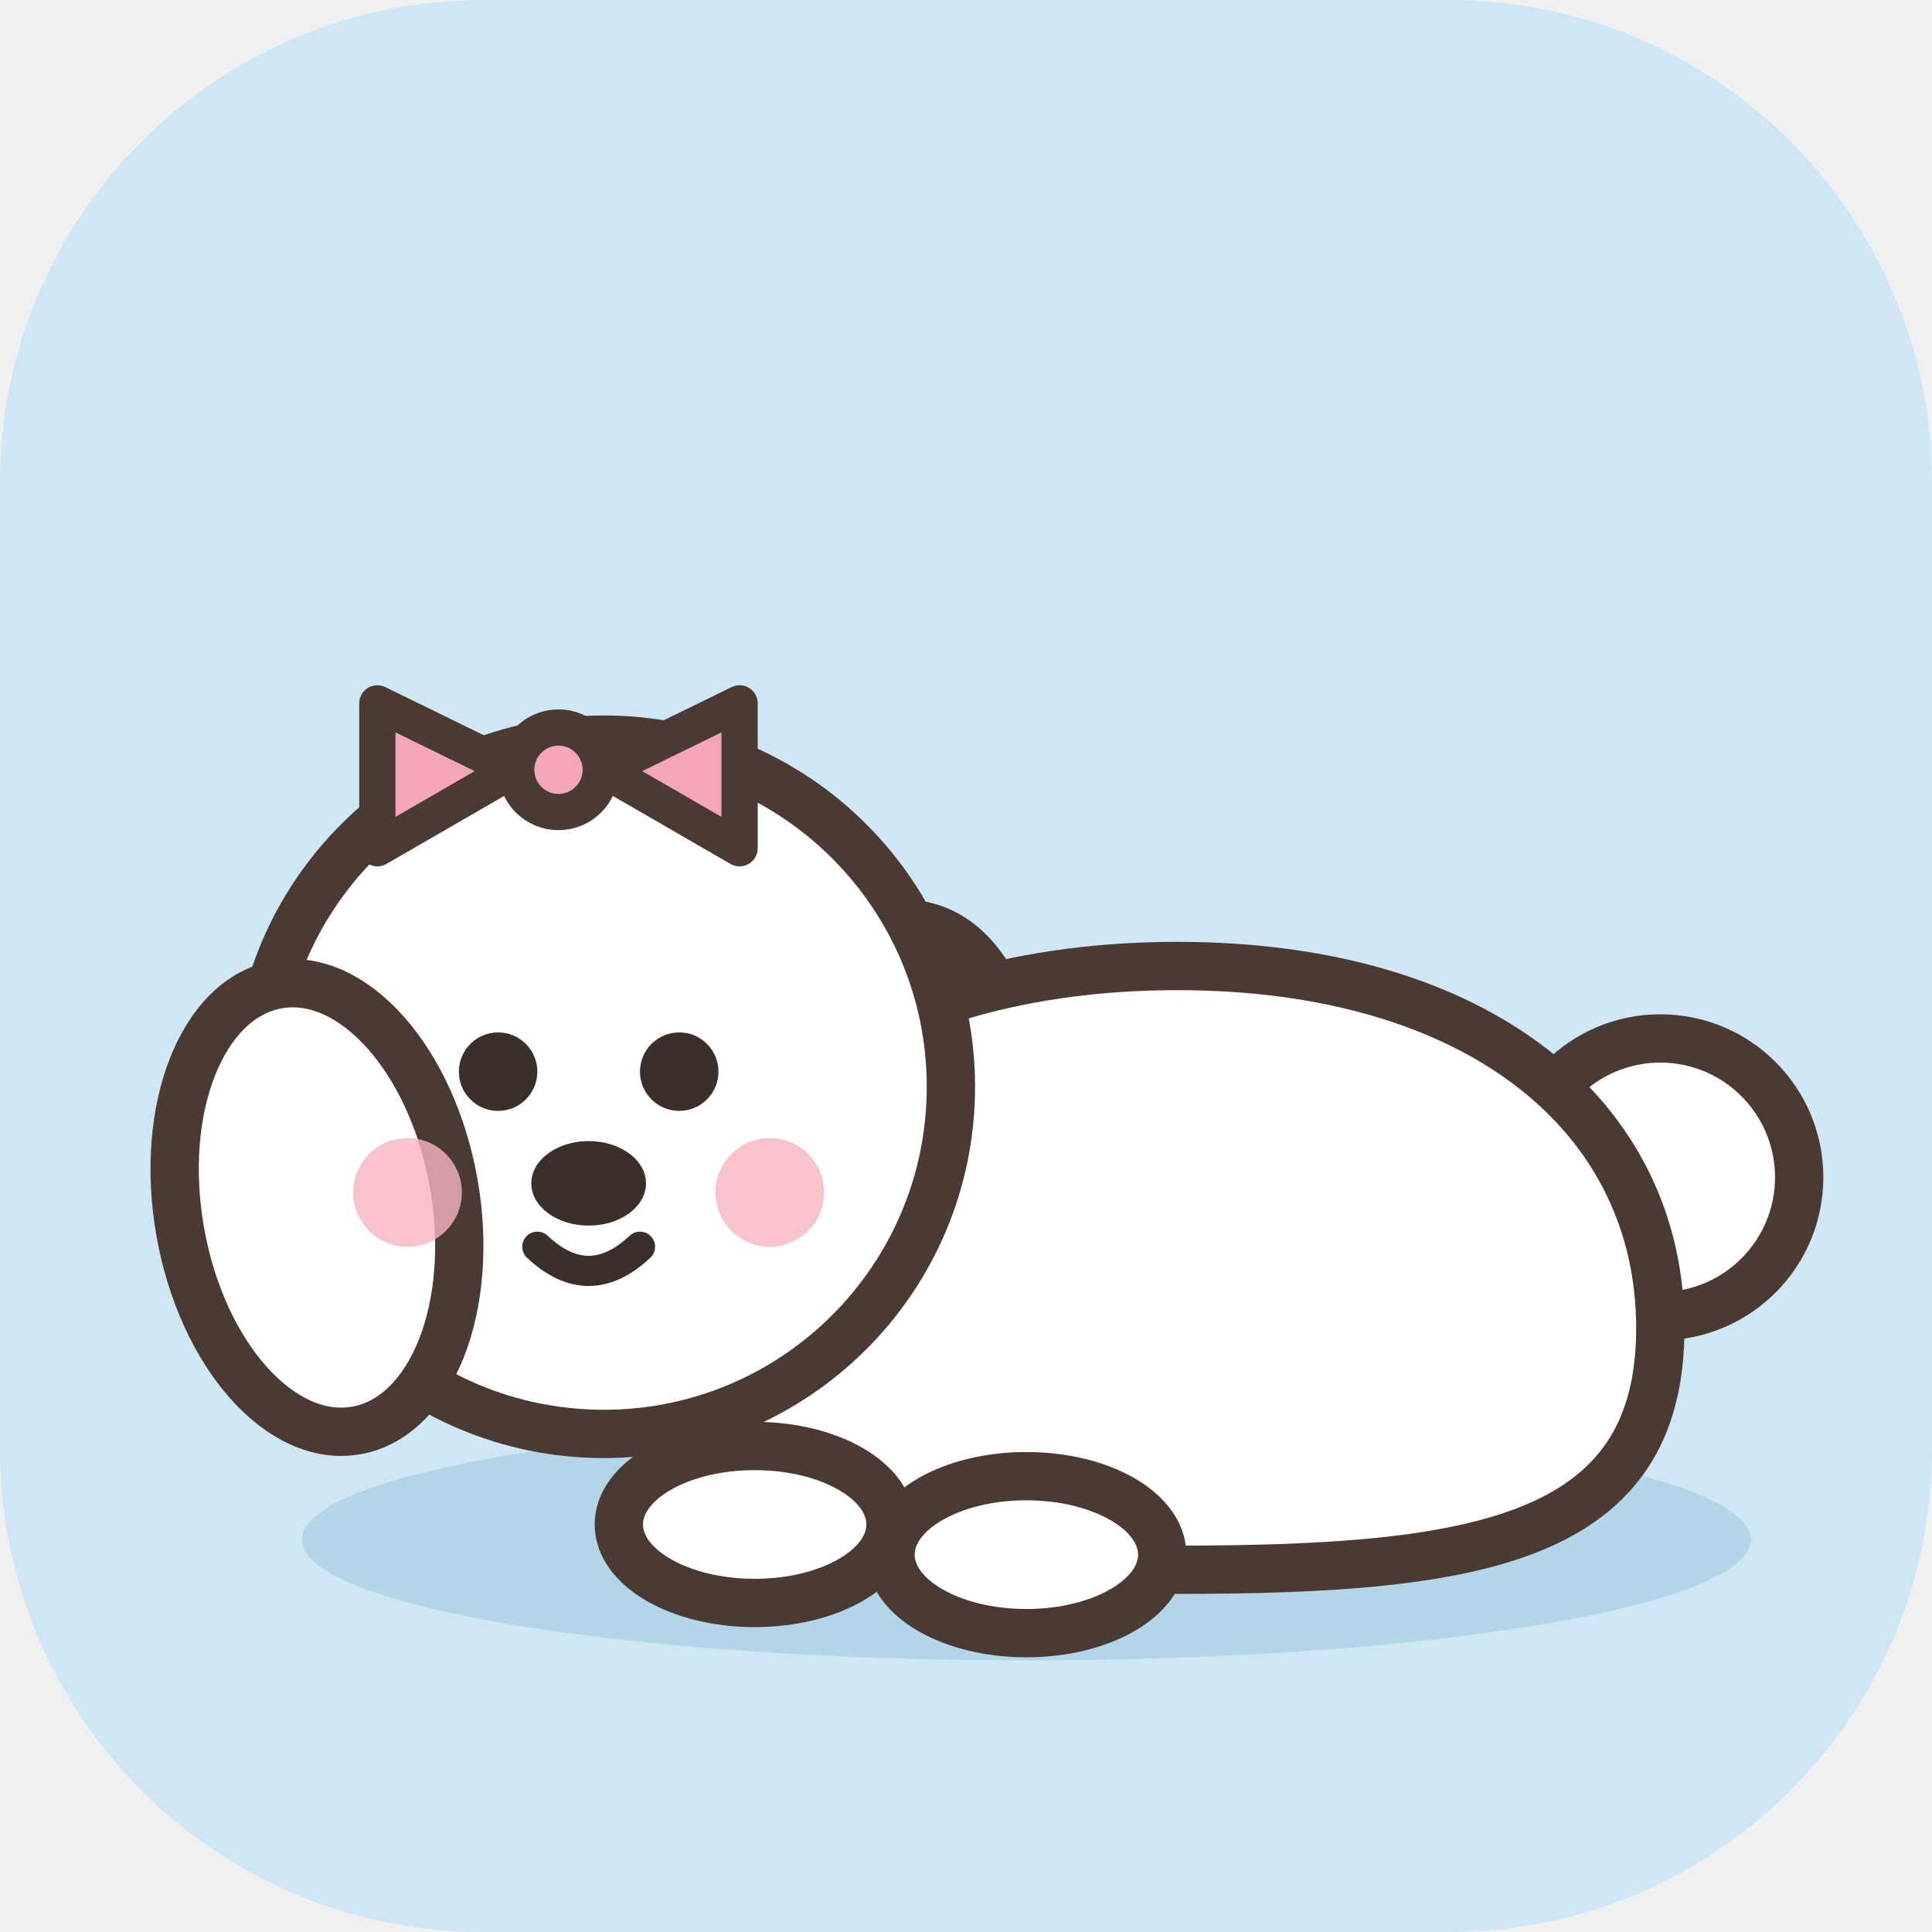
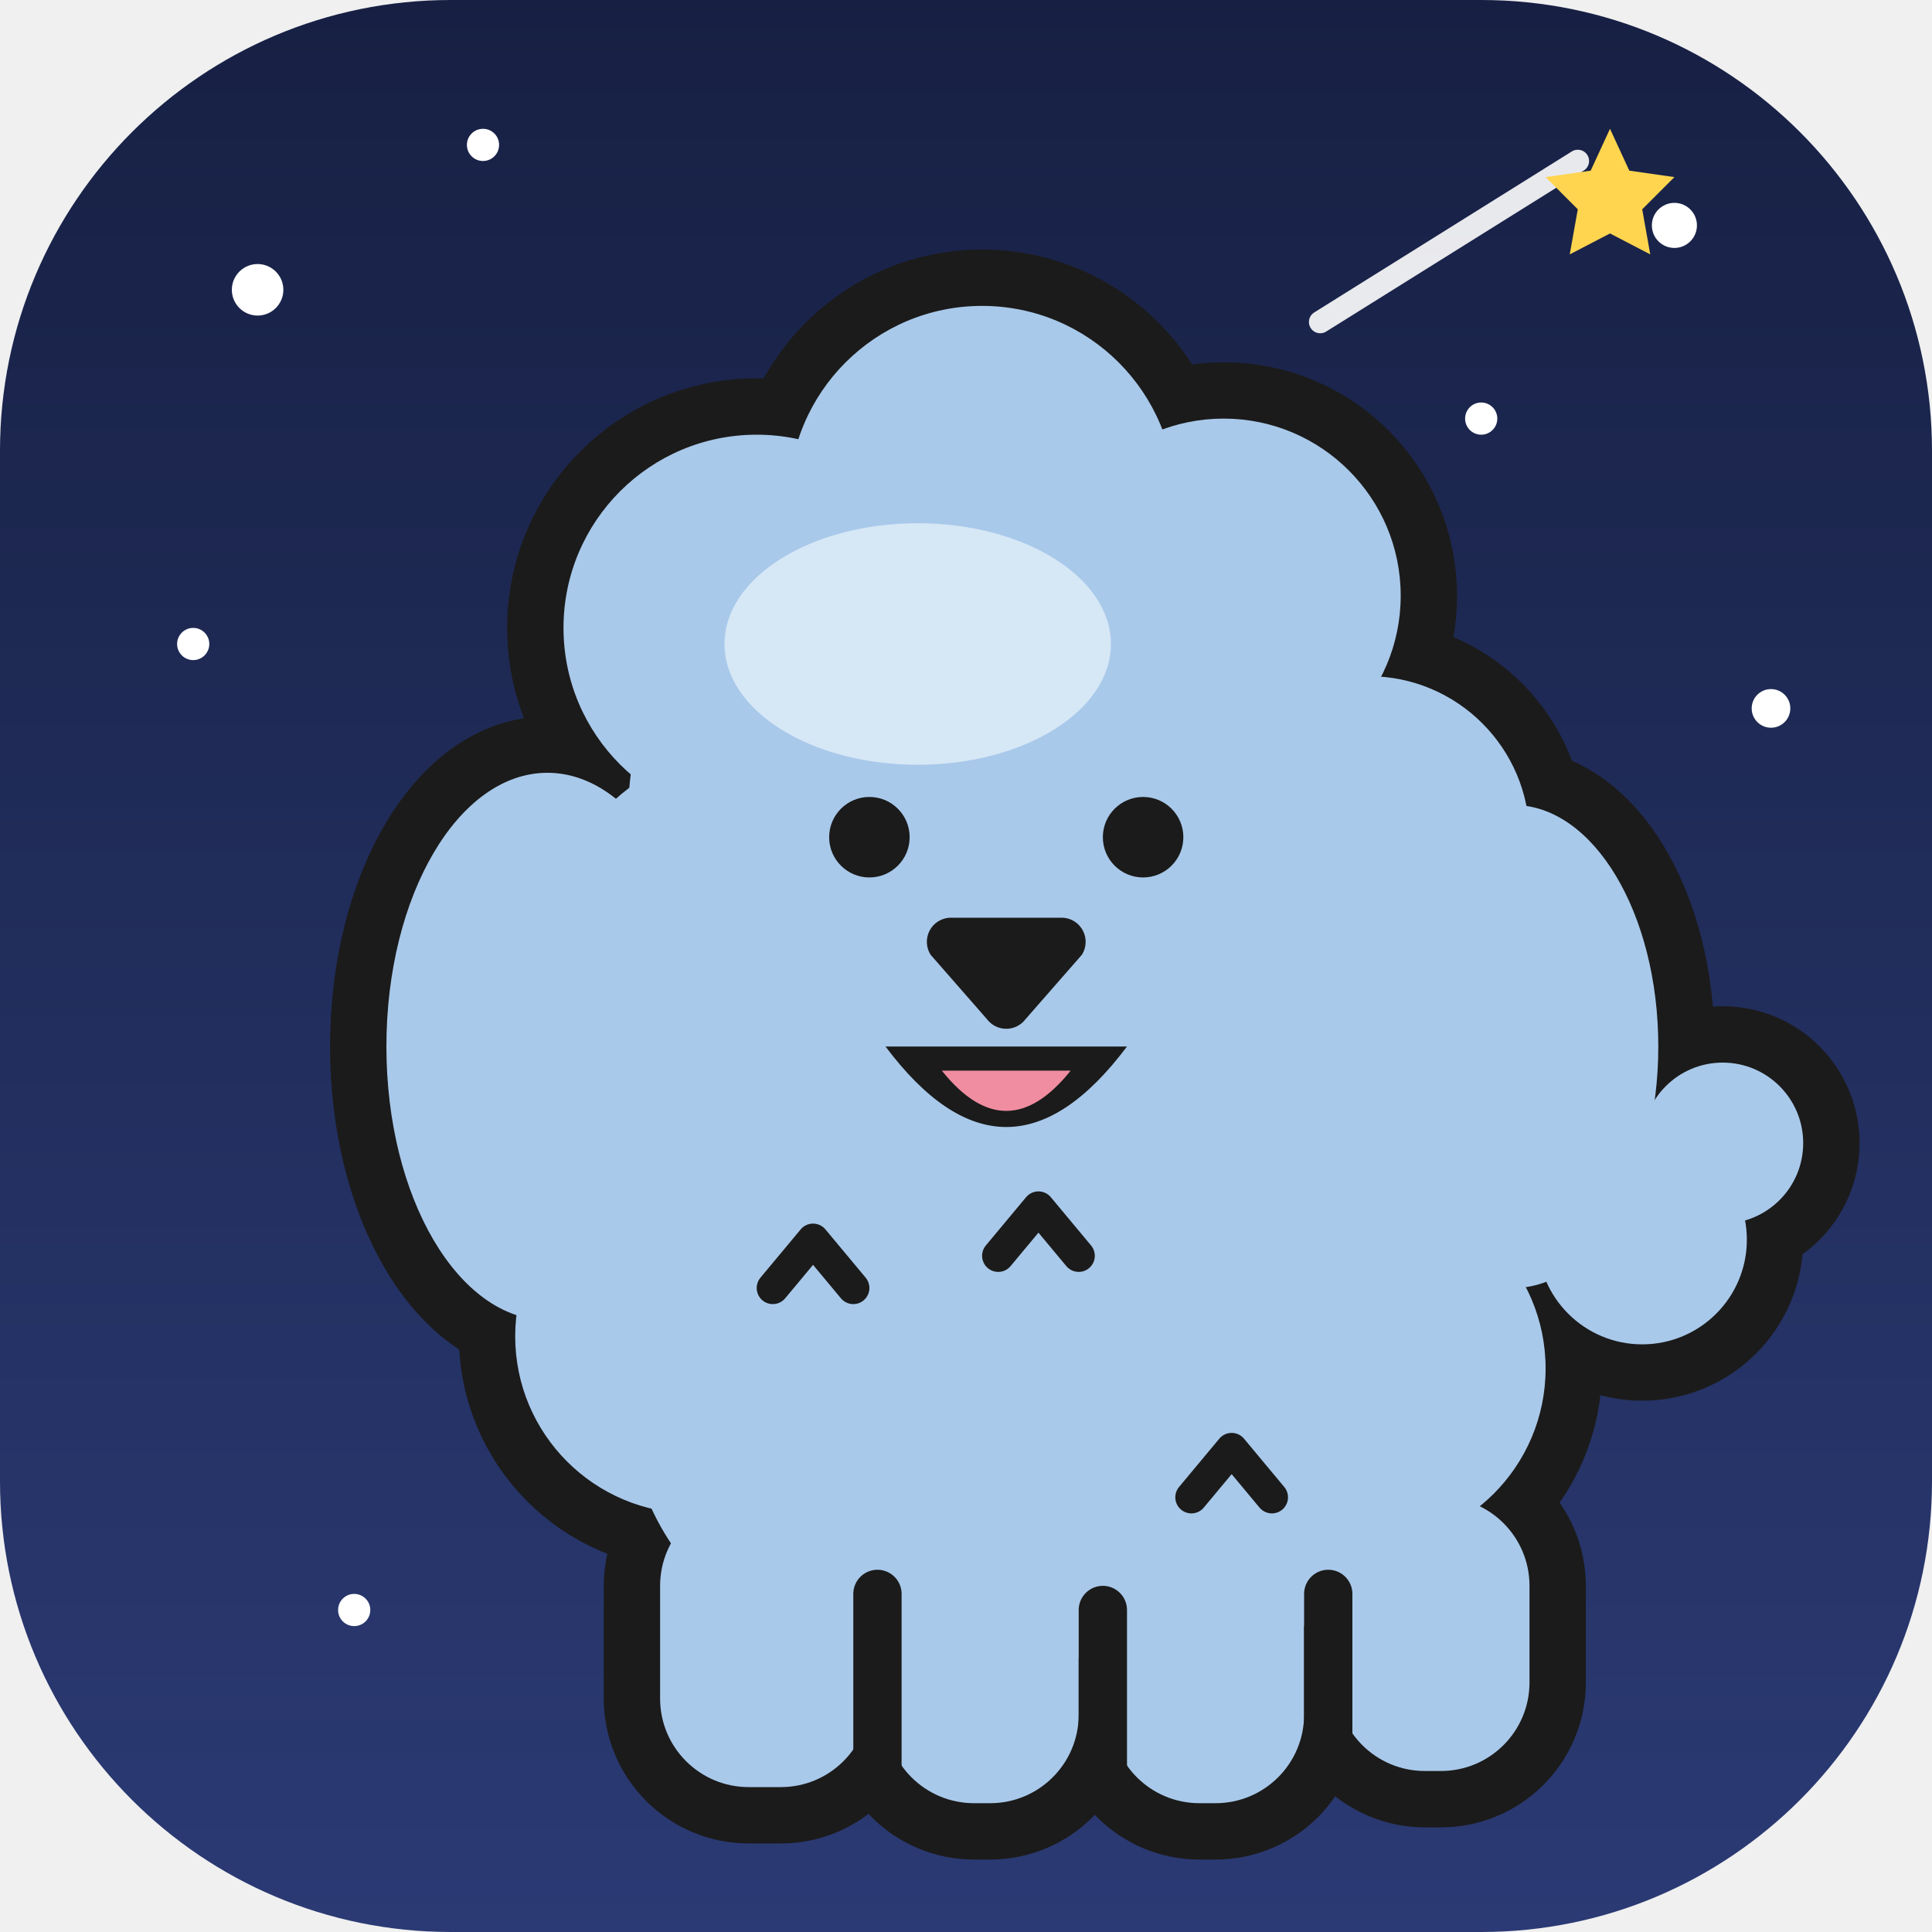
- <svg xmlns="http://www.w3.org/2000/svg" viewBox="0 0 64 64">
-   <rect width="64" height="64" rx="16" fill="#cfe7f5" />
-   <g id="pup">
-     <ellipse cx="34" cy="51" rx="24" ry="4" fill="#a8cfe3" opacity=".75" />
-     <g stroke="#4a3a33" stroke-width="1.6" stroke-linejoin="round" stroke-linecap="round" fill="#fff">
-       <circle cx="55" cy="39" r="4.6" />
-       <ellipse cx="29" cy="38" rx="4.6" ry="7.5" transform="rotate(12 29 38)" />
-       <path d="M22 44c0-7 7-12 17-12s16 5 16 12-6 8-16 8-17-1-17-8z" />
-       <circle cx="20" cy="36" r="11.5" />
-       <ellipse cx="10.5" cy="40" rx="4.6" ry="7.5" transform="rotate(-10 10.5 40)" />
-       <ellipse cx="25" cy="50.5" rx="4.5" ry="2.6" />
-       <ellipse cx="34" cy="51.5" rx="4.5" ry="2.6" />
+ <svg xmlns="http://www.w3.org/2000/svg" viewBox="0 0 120 120">
+   <defs>
+     <linearGradient id="sky" x1="0" y1="0" x2="0" y2="1">
+       <stop offset="0" stop-color="#172043" />
+       <stop offset="1" stop-color="#2b3a74" />
+     </linearGradient>
+     <g id="shape">
+       <circle cx="58" cy="44" r="24" />
+       <circle cx="42" cy="32" r="12" />
+       <circle cx="56" cy="24" r="12" />
+       <circle cx="71" cy="30" r="11" />
+       <circle cx="80" cy="45" r="10" />
+       <circle cx="40" cy="50" r="10" />
+       <ellipse cx="29" cy="58" rx="10" ry="17" />
+       <circle cx="36" cy="60" r="9" />
+       <ellipse cx="89" cy="58" rx="9" ry="15" />
+       <circle cx="82" cy="60" r="9" />
+       <rect x="34" y="60" width="50" height="36" rx="16" />
+       <circle cx="38" cy="76" r="11" />
+       <circle cx="80" cy="78" r="11" />
+       <rect x="40" y="80" width="42" height="14" />
+       <rect x="36" y="86" width="13" height="18" rx="5.5" />
+       <rect x="50" y="88" width="12" height="17" rx="5.5" />
+       <rect x="64" y="88" width="12" height="17" rx="5.5" />
+       <rect x="78" y="86" width="12" height="17" rx="5.5" />
+       <circle cx="97" cy="70" r="6.5" />
+       <circle cx="102" cy="64" r="5" />
    </g>
-     <g fill="#f4a6b8" stroke="#4a3a33" stroke-width="1.2" stroke-linejoin="round">
-       <path d="M17 25.5l-4.5-2.2v4.8z" />
-       <path d="M20 25.5l4.5-2.2v4.8z" />
-       <circle cx="18.5" cy="25.5" r="1.4" />
+   </defs>
+   <rect width="120" height="120" rx="28" fill="url(#sky)" />
+   <g fill="#fff">
+     <circle cx="16" cy="18" r="1.6" />
+     <circle cx="30" cy="9" r="1" />
+     <circle cx="104" cy="14" r="1.4" />
+     <circle cx="92" cy="26" r="1" />
+     <circle cx="12" cy="40" r="1" />
+     <circle cx="110" cy="44" r="1.2" />
+     <circle cx="22" cy="100" r="1" />
+   </g>
+   <path d="M98 10l-16 10" stroke="#fff" stroke-width="1.4" stroke-linecap="round" opacity=".9" />
+   <path d="M100 8l1.2 2.6 2.8.4-2 2 .5 2.8-2.5-1.3-2.5 1.3.5-2.8-2-2 2.8-.4z" fill="#ffd54f" />
+   <g id="pup" transform="translate(5 7)">
+     <use href="#shape" fill="#1b1b1b" stroke="#1b1b1b" stroke-width="7" stroke-linejoin="round" />
+     <use href="#shape" fill="#a9c9ea" />
+     <g stroke="#1b1b1b" stroke-width="3" stroke-linecap="round">
+       <path d="M49.5 92v11M63.5 93v10M77.5 92v11" />
    </g>
-     <g fill="#3b2f2a">
-       <circle cx="16.5" cy="35.5" r="1.3" />
-       <circle cx="22.5" cy="35.5" r="1.3" />
-       <ellipse cx="19.5" cy="39.2" rx="1.9" ry="1.4" />
+     <ellipse cx="52" cy="33" rx="12" ry="7.5" fill="#d6e7f6" />
+     <g fill="#1b1b1b">
+       <circle cx="49" cy="45" r="2.5" />
+       <circle cx="66" cy="45" r="2.5" />
+       <path d="M54 50h7a1.5 1.5 0 0 1 1.2 2.3l-3.5 4a1.5 1.5 0 0 1-2.4 0l-3.5-4A1.5 1.5 0 0 1 54 50z" />
+       <path d="M50 58q7.5 10 15 0z" />
    </g>
-     <path d="M17.8 41.3q1.7 1.6 3.4 0" fill="none" stroke="#3b2f2a" stroke-width="1" stroke-linecap="round" />
-     <circle cx="13.5" cy="39.5" r="1.8" fill="#f6b4c0" opacity=".8" />
-     <circle cx="25.5" cy="39.5" r="1.8" fill="#f6b4c0" opacity=".8" />
+     <path d="M53.5 59.5q4 5 8 0z" fill="#f08da0" />
+     <g fill="none" stroke="#1b1b1b" stroke-width="2" stroke-linecap="round" stroke-linejoin="round">
+       <path d="M43 73l2.5-3 2.5 3M69 86l2.5-3 2.5 3M57 71l2.5-3 2.5 3" />
+     </g>
  </g>
</svg>
